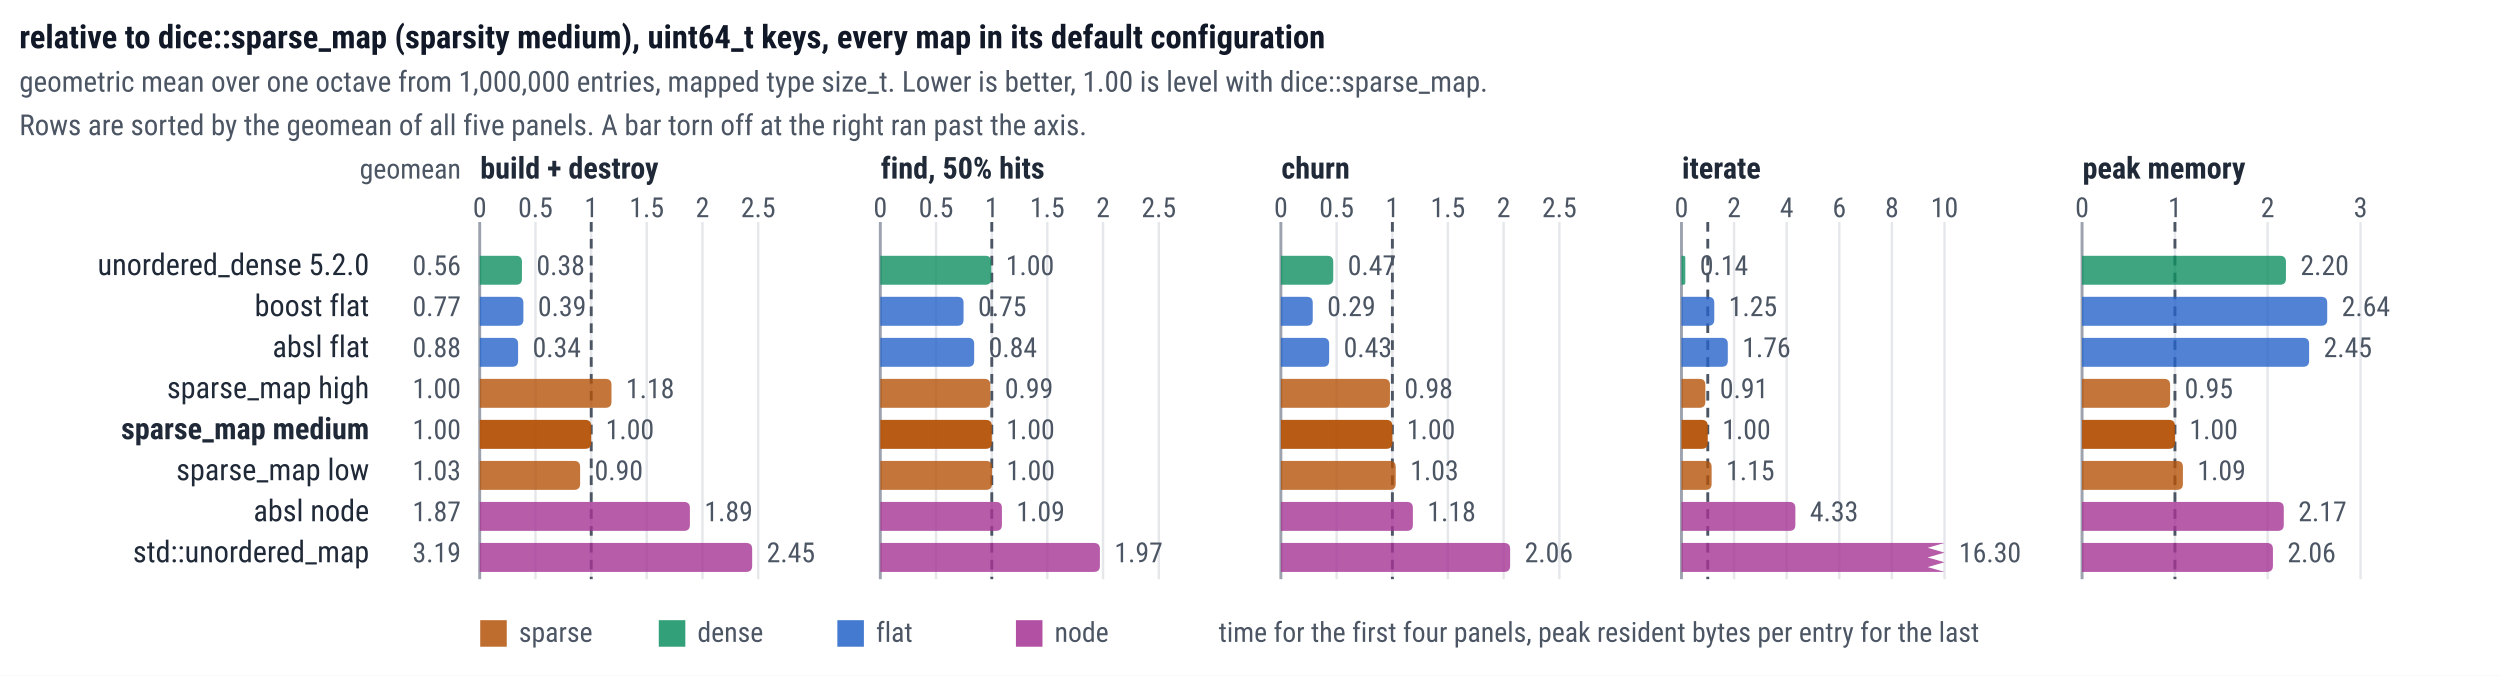
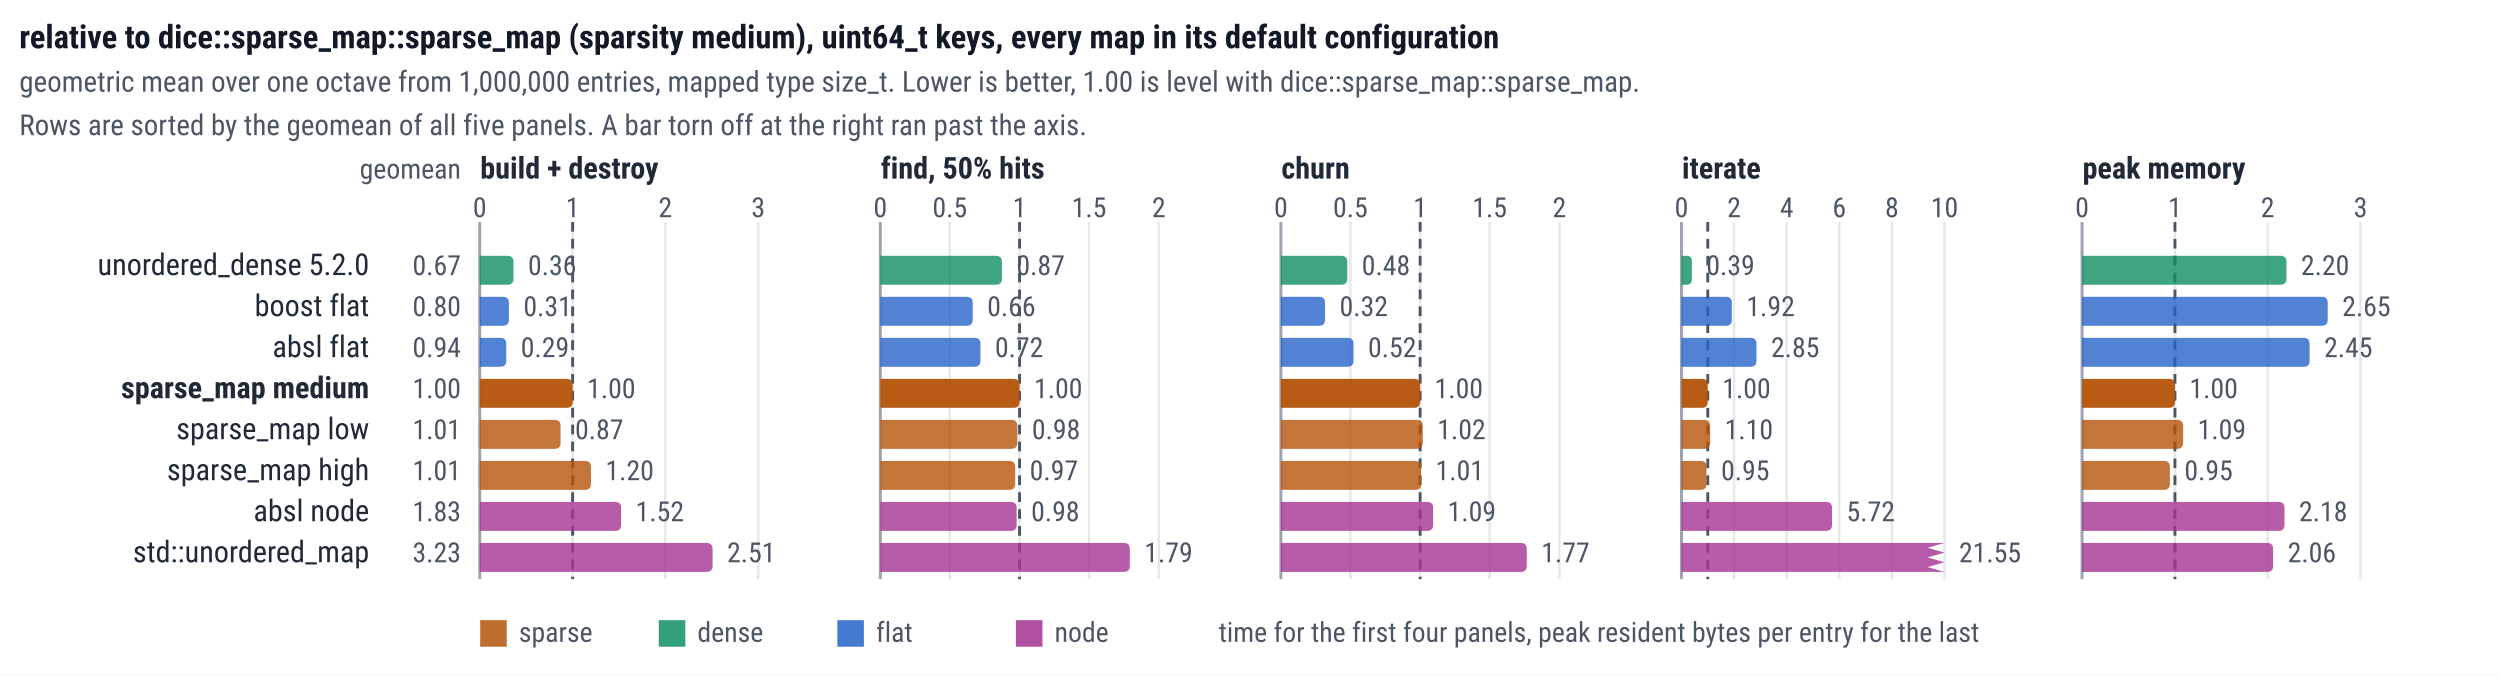
<svg xmlns="http://www.w3.org/2000/svg" viewBox="0 0 1036 280" width="1036" height="280" font-family="Roboto Condensed, Noto Sans Condensed, DejaVu Sans Condensed, Liberation Sans Narrow, Arial Narrow, Avenir Next Condensed, Inter, system-ui, sans-serif" font-size="12">
  <rect fill="#ffffff" width="1036" height="280" />
-   <text x="8" y="20" fill="#111827" font-size="13.5" font-weight="600">relative to dice::sparse_map (sparsity medium), uint64_t keys, every map in its default configuration</text>
-   <text x="8" y="38" fill="#4b5563" font-size="12">geometric mean over one octave from 1,000,000 entries, mapped type size_t. Lower is better, 1.00 is level with dice::sparse_map.</text>
+   <text x="8" y="20" fill="#111827" font-size="13.5" font-weight="600">relative to dice::sparse_map::sparse_map (sparsity medium), uint64_t keys, every map in its default configuration</text>
+   <text x="8" y="38" fill="#4b5563" font-size="12">geometric mean over one octave from 1,000,000 entries, mapped type size_t. Lower is better, 1.00 is level with dice::sparse_map::sparse_map.</text>
  <text x="8" y="56" fill="#4b5563" font-size="12">Rows are sorted by the geomean of all five panels. A bar torn off at the right ran past the axis.</text>
  <text x="199" y="74" fill="#1f2937" font-size="12.5" font-weight="600">build + destroy</text>
  <line x1="198.8" y1="92" x2="198.8" y2="240" stroke="#e5e7eb" />
  <text x="198.8" y="90" fill="#4b5563" font-size="11.5" text-anchor="middle">0</text>
-   <line x1="221.9" y1="92" x2="221.9" y2="240" stroke="#e5e7eb" />
-   <text x="221.9" y="90" fill="#4b5563" font-size="11.5" text-anchor="middle">0.5</text>
-   <line x1="245.0" y1="92" x2="245.0" y2="240" stroke="#e5e7eb" />
-   <text x="245.0" y="90" fill="#4b5563" font-size="11.5" text-anchor="middle">1</text>
-   <line x1="268.0" y1="92" x2="268.0" y2="240" stroke="#e5e7eb" />
-   <text x="268.0" y="90" fill="#4b5563" font-size="11.5" text-anchor="middle">1.5</text>
-   <line x1="291.1" y1="92" x2="291.1" y2="240" stroke="#e5e7eb" />
-   <text x="291.1" y="90" fill="#4b5563" font-size="11.5" text-anchor="middle">2</text>
+   <line x1="237.3" y1="92" x2="237.3" y2="240" stroke="#e5e7eb" />
+   <text x="237.3" y="90" fill="#4b5563" font-size="11.5" text-anchor="middle">1</text>
+   <line x1="275.7" y1="92" x2="275.7" y2="240" stroke="#e5e7eb" />
+   <text x="275.7" y="90" fill="#4b5563" font-size="11.5" text-anchor="middle">2</text>
  <line x1="314.2" y1="92" x2="314.2" y2="240" stroke="#e5e7eb" />
-   <text x="314.2" y="90" fill="#4b5563" font-size="11.5" text-anchor="middle">2.5</text>
-   <line x1="245.0" y1="92" x2="245.0" y2="240" stroke="#4b5563" stroke-width="1.2" stroke-dasharray="4 3" />
+   <text x="314.2" y="90" fill="#4b5563" font-size="11.5" text-anchor="middle">3</text>
+   <line x1="237.3" y1="92" x2="237.3" y2="240" stroke="#4b5563" stroke-width="1.2" stroke-dasharray="4 3" />
  <line x1="198.8" y1="92" x2="198.8" y2="240" stroke="#9ca3af" stroke-width="1.2" />
-   <path d="M198.8,106.0 L213.8,106.0 Q216.3,106.0 216.3,108.5 L216.3,115.5 Q216.3,118.0 213.8,118.0 L198.8,118.0 Z" fill="#0e8f60" opacity="0.8" />
-   <text x="222.3" y="114" fill="#4b5563" font-size="11.5">0.38</text>
-   <path d="M198.8,123.0 L214.4,123.0 Q216.9,123.0 216.9,125.5 L216.9,132.5 Q216.9,135.0 214.4,135.0 L198.8,135.0 Z" fill="#2563c9" opacity="0.8" />
-   <text x="222.9" y="131" fill="#4b5563" font-size="11.5">0.39</text>
-   <path d="M198.8,140.0 L212.2,140.0 Q214.7,140.0 214.7,142.5 L214.7,149.5 Q214.7,152.0 212.2,152.0 L198.8,152.0 Z" fill="#2563c9" opacity="0.8" />
-   <text x="220.7" y="148" fill="#4b5563" font-size="11.5">0.34</text>
-   <path d="M198.8,157.0 L250.9,157.0 Q253.4,157.0 253.4,159.5 L253.4,166.5 Q253.4,169.0 250.9,169.0 L198.8,169.0 Z" fill="#b45309" opacity="0.8" />
-   <text x="259.4" y="165" fill="#4b5563" font-size="11.5">1.18</text>
-   <path d="M198.8,174.0 L242.5,174.0 Q245.0,174.0 245.0,176.5 L245.0,183.5 Q245.0,186.0 242.5,186.0 L198.8,186.0 Z" fill="#b45309" opacity="0.95" />
-   <text x="251.0" y="182" fill="#4b5563" font-size="11.5">1.00</text>
-   <path d="M198.8,191.0 L237.9,191.0 Q240.4,191.0 240.4,193.5 L240.4,200.5 Q240.4,203.0 237.9,203.0 L198.8,203.0 Z" fill="#b45309" opacity="0.8" />
-   <text x="246.4" y="199" fill="#4b5563" font-size="11.5">0.90</text>
-   <path d="M198.8,208.0 L283.4,208.0 Q285.9,208.0 285.9,210.5 L285.9,217.5 Q285.9,220.0 283.4,220.0 L198.8,220.0 Z" fill="#a53393" opacity="0.8" />
-   <text x="291.9" y="216" fill="#4b5563" font-size="11.5">1.89</text>
-   <path d="M198.8,225.0 L309.2,225.0 Q311.7,225.0 311.7,227.5 L311.7,234.5 Q311.7,237.0 309.2,237.0 L198.8,237.0 Z" fill="#a53393" opacity="0.8" />
-   <text x="317.7" y="233" fill="#4b5563" font-size="11.5">2.45</text>
+   <path d="M198.8,106.0 L210.3,106.0 Q212.8,106.0 212.8,108.5 L212.8,115.5 Q212.8,118.0 210.3,118.0 L198.8,118.0 Z" fill="#0e8f60" opacity="0.8" />
+   <text x="218.8" y="114" fill="#4b5563" font-size="11.5">0.36</text>
+   <path d="M198.8,123.0 L208.4,123.0 Q210.9,123.0 210.9,125.5 L210.9,132.5 Q210.9,135.0 208.4,135.0 L198.8,135.0 Z" fill="#2563c9" opacity="0.8" />
+   <text x="216.9" y="131" fill="#4b5563" font-size="11.5">0.31</text>
+   <path d="M198.8,140.0 L207.3,140.0 Q209.8,140.0 209.8,142.5 L209.8,149.5 Q209.8,152.0 207.3,152.0 L198.8,152.0 Z" fill="#2563c9" opacity="0.8" />
+   <text x="215.8" y="148" fill="#4b5563" font-size="11.5">0.29</text>
+   <path d="M198.8,157.0 L234.8,157.0 Q237.3,157.0 237.3,159.5 L237.3,166.5 Q237.3,169.0 234.8,169.0 L198.8,169.0 Z" fill="#b45309" opacity="0.95" />
+   <text x="243.3" y="165" fill="#4b5563" font-size="11.5">1.00</text>
+   <path d="M198.8,174.0 L229.8,174.0 Q232.3,174.0 232.3,176.5 L232.3,183.5 Q232.3,186.0 229.8,186.0 L198.8,186.0 Z" fill="#b45309" opacity="0.8" />
+   <text x="238.3" y="182" fill="#4b5563" font-size="11.5">0.87</text>
+   <path d="M198.8,191.0 L242.4,191.0 Q244.9,191.0 244.9,193.5 L244.9,200.5 Q244.9,203.0 242.4,203.0 L198.8,203.0 Z" fill="#b45309" opacity="0.8" />
+   <text x="250.9" y="199" fill="#4b5563" font-size="11.5">1.20</text>
+   <path d="M198.8,208.0 L254.9,208.0 Q257.4,208.0 257.4,210.5 L257.4,217.5 Q257.4,220.0 254.9,220.0 L198.8,220.0 Z" fill="#a53393" opacity="0.8" />
+   <text x="263.4" y="216" fill="#4b5563" font-size="11.5">1.52</text>
+   <path d="M198.8,225.0 L292.8,225.0 Q295.3,225.0 295.3,227.5 L295.3,234.5 Q295.3,237.0 292.8,237.0 L198.8,237.0 Z" fill="#a53393" opacity="0.8" />
+   <text x="301.3" y="233" fill="#4b5563" font-size="11.5">2.51</text>
  <text x="365" y="74" fill="#1f2937" font-size="12.5" font-weight="600">find, 50% hits</text>
  <line x1="364.8" y1="92" x2="364.8" y2="240" stroke="#e5e7eb" />
  <text x="364.8" y="90" fill="#4b5563" font-size="11.5" text-anchor="middle">0</text>
-   <line x1="387.9" y1="92" x2="387.9" y2="240" stroke="#e5e7eb" />
-   <text x="387.9" y="90" fill="#4b5563" font-size="11.5" text-anchor="middle">0.5</text>
-   <line x1="411.0" y1="92" x2="411.0" y2="240" stroke="#e5e7eb" />
-   <text x="411.0" y="90" fill="#4b5563" font-size="11.5" text-anchor="middle">1</text>
-   <line x1="434.0" y1="92" x2="434.0" y2="240" stroke="#e5e7eb" />
-   <text x="434.0" y="90" fill="#4b5563" font-size="11.5" text-anchor="middle">1.5</text>
-   <line x1="457.1" y1="92" x2="457.1" y2="240" stroke="#e5e7eb" />
-   <text x="457.1" y="90" fill="#4b5563" font-size="11.5" text-anchor="middle">2</text>
+   <line x1="393.6" y1="92" x2="393.6" y2="240" stroke="#e5e7eb" />
+   <text x="393.6" y="90" fill="#4b5563" font-size="11.5" text-anchor="middle">0.5</text>
+   <line x1="422.5" y1="92" x2="422.5" y2="240" stroke="#e5e7eb" />
+   <text x="422.5" y="90" fill="#4b5563" font-size="11.5" text-anchor="middle">1</text>
+   <line x1="451.3" y1="92" x2="451.3" y2="240" stroke="#e5e7eb" />
+   <text x="451.3" y="90" fill="#4b5563" font-size="11.5" text-anchor="middle">1.5</text>
  <line x1="480.2" y1="92" x2="480.2" y2="240" stroke="#e5e7eb" />
-   <text x="480.2" y="90" fill="#4b5563" font-size="11.5" text-anchor="middle">2.5</text>
-   <line x1="411.0" y1="92" x2="411.0" y2="240" stroke="#4b5563" stroke-width="1.2" stroke-dasharray="4 3" />
+   <text x="480.2" y="90" fill="#4b5563" font-size="11.5" text-anchor="middle">2</text>
+   <line x1="422.5" y1="92" x2="422.5" y2="240" stroke="#4b5563" stroke-width="1.2" stroke-dasharray="4 3" />
  <line x1="364.8" y1="92" x2="364.8" y2="240" stroke="#9ca3af" stroke-width="1.2" />
-   <path d="M364.8,106.0 L408.3,106.0 Q410.8,106.0 410.8,108.5 L410.8,115.5 Q410.8,118.0 408.3,118.0 L364.8,118.0 Z" fill="#0e8f60" opacity="0.8" />
-   <text x="416.8" y="114" fill="#4b5563" font-size="11.5">1.00</text>
-   <path d="M364.8,123.0 L396.8,123.0 Q399.3,123.0 399.3,125.5 L399.3,132.5 Q399.3,135.0 396.8,135.0 L364.8,135.0 Z" fill="#2563c9" opacity="0.8" />
-   <text x="405.3" y="131" fill="#4b5563" font-size="11.5">0.75</text>
-   <path d="M364.8,140.0 L401.2,140.0 Q403.7,140.0 403.7,142.5 L403.7,149.5 Q403.7,152.0 401.2,152.0 L364.8,152.0 Z" fill="#2563c9" opacity="0.8" />
-   <text x="409.7" y="148" fill="#4b5563" font-size="11.5">0.84</text>
-   <path d="M364.8,157.0 L407.9,157.0 Q410.4,157.0 410.4,159.5 L410.4,166.5 Q410.4,169.0 407.9,169.0 L364.8,169.0 Z" fill="#b45309" opacity="0.8" />
-   <text x="416.4" y="165" fill="#4b5563" font-size="11.5">0.99</text>
-   <path d="M364.8,174.0 L408.5,174.0 Q411.0,174.0 411.0,176.5 L411.0,183.5 Q411.0,186.0 408.5,186.0 L364.8,186.0 Z" fill="#b45309" opacity="0.95" />
-   <text x="417.0" y="182" fill="#4b5563" font-size="11.5">1.00</text>
-   <path d="M364.8,191.0 L408.6,191.0 Q411.1,191.0 411.1,193.5 L411.1,200.5 Q411.1,203.0 408.6,203.0 L364.8,203.0 Z" fill="#b45309" opacity="0.8" />
-   <text x="417.1" y="199" fill="#4b5563" font-size="11.5">1.00</text>
-   <path d="M364.8,208.0 L412.7,208.0 Q415.2,208.0 415.2,210.5 L415.2,217.5 Q415.2,220.0 412.7,220.0 L364.8,220.0 Z" fill="#a53393" opacity="0.8" />
-   <text x="421.2" y="216" fill="#4b5563" font-size="11.5">1.09</text>
-   <path d="M364.8,225.0 L453.3,225.0 Q455.8,225.0 455.8,227.5 L455.8,234.5 Q455.8,237.0 453.3,237.0 L364.8,237.0 Z" fill="#a53393" opacity="0.8" />
-   <text x="461.8" y="233" fill="#4b5563" font-size="11.5">1.97</text>
+   <path d="M364.8,106.0 L412.7,106.0 Q415.2,106.0 415.2,108.5 L415.2,115.5 Q415.2,118.0 412.7,118.0 L364.8,118.0 Z" fill="#0e8f60" opacity="0.8" />
+   <text x="421.2" y="114" fill="#4b5563" font-size="11.5">0.87</text>
+   <path d="M364.8,123.0 L400.6,123.0 Q403.1,123.0 403.1,125.5 L403.1,132.5 Q403.1,135.0 400.6,135.0 L364.8,135.0 Z" fill="#2563c9" opacity="0.8" />
+   <text x="409.1" y="131" fill="#4b5563" font-size="11.5">0.66</text>
+   <path d="M364.8,140.0 L403.8,140.0 Q406.3,140.0 406.3,142.5 L406.3,149.5 Q406.3,152.0 403.8,152.0 L364.8,152.0 Z" fill="#2563c9" opacity="0.8" />
+   <text x="412.3" y="148" fill="#4b5563" font-size="11.5">0.72</text>
+   <path d="M364.8,157.0 L420.0,157.0 Q422.5,157.0 422.5,159.5 L422.5,166.5 Q422.5,169.0 420.0,169.0 L364.8,169.0 Z" fill="#b45309" opacity="0.95" />
+   <text x="428.5" y="165" fill="#4b5563" font-size="11.5">1.00</text>
+   <path d="M364.8,174.0 L419.1,174.0 Q421.6,174.0 421.6,176.5 L421.6,183.5 Q421.6,186.0 419.1,186.0 L364.8,186.0 Z" fill="#b45309" opacity="0.8" />
+   <text x="427.6" y="182" fill="#4b5563" font-size="11.5">0.98</text>
+   <path d="M364.8,191.0 L418.2,191.0 Q420.7,191.0 420.7,193.5 L420.7,200.5 Q420.7,203.0 418.2,203.0 L364.8,203.0 Z" fill="#b45309" opacity="0.8" />
+   <text x="426.7" y="199" fill="#4b5563" font-size="11.5">0.97</text>
+   <path d="M364.8,208.0 L418.8,208.0 Q421.3,208.0 421.3,210.5 L421.3,217.5 Q421.3,220.0 418.8,220.0 L364.8,220.0 Z" fill="#a53393" opacity="0.8" />
+   <text x="427.3" y="216" fill="#4b5563" font-size="11.5">0.98</text>
+   <path d="M364.8,225.0 L465.7,225.0 Q468.2,225.0 468.2,227.5 L468.2,234.5 Q468.2,237.0 465.7,237.0 L364.8,237.0 Z" fill="#a53393" opacity="0.8" />
+   <text x="474.2" y="233" fill="#4b5563" font-size="11.5">1.79</text>
  <text x="531" y="74" fill="#1f2937" font-size="12.5" font-weight="600">churn</text>
  <line x1="530.8" y1="92" x2="530.8" y2="240" stroke="#e5e7eb" />
  <text x="530.8" y="90" fill="#4b5563" font-size="11.5" text-anchor="middle">0</text>
-   <line x1="553.9" y1="92" x2="553.9" y2="240" stroke="#e5e7eb" />
-   <text x="553.9" y="90" fill="#4b5563" font-size="11.5" text-anchor="middle">0.5</text>
-   <line x1="577.0" y1="92" x2="577.0" y2="240" stroke="#e5e7eb" />
-   <text x="577.0" y="90" fill="#4b5563" font-size="11.5" text-anchor="middle">1</text>
-   <line x1="600.0" y1="92" x2="600.0" y2="240" stroke="#e5e7eb" />
-   <text x="600.0" y="90" fill="#4b5563" font-size="11.5" text-anchor="middle">1.5</text>
-   <line x1="623.1" y1="92" x2="623.1" y2="240" stroke="#e5e7eb" />
-   <text x="623.1" y="90" fill="#4b5563" font-size="11.5" text-anchor="middle">2</text>
+   <line x1="559.6" y1="92" x2="559.6" y2="240" stroke="#e5e7eb" />
+   <text x="559.6" y="90" fill="#4b5563" font-size="11.5" text-anchor="middle">0.5</text>
+   <line x1="588.5" y1="92" x2="588.5" y2="240" stroke="#e5e7eb" />
+   <text x="588.5" y="90" fill="#4b5563" font-size="11.5" text-anchor="middle">1</text>
+   <line x1="617.3" y1="92" x2="617.3" y2="240" stroke="#e5e7eb" />
+   <text x="617.3" y="90" fill="#4b5563" font-size="11.5" text-anchor="middle">1.5</text>
  <line x1="646.2" y1="92" x2="646.2" y2="240" stroke="#e5e7eb" />
-   <text x="646.2" y="90" fill="#4b5563" font-size="11.5" text-anchor="middle">2.5</text>
-   <line x1="577.0" y1="92" x2="577.0" y2="240" stroke="#4b5563" stroke-width="1.2" stroke-dasharray="4 3" />
+   <text x="646.2" y="90" fill="#4b5563" font-size="11.5" text-anchor="middle">2</text>
+   <line x1="588.5" y1="92" x2="588.5" y2="240" stroke="#4b5563" stroke-width="1.2" stroke-dasharray="4 3" />
  <line x1="530.8" y1="92" x2="530.8" y2="240" stroke="#9ca3af" stroke-width="1.2" />
-   <path d="M530.8,106.0 L550.0,106.0 Q552.5,106.0 552.5,108.5 L552.5,115.5 Q552.5,118.0 550.0,118.0 L530.8,118.0 Z" fill="#0e8f60" opacity="0.8" />
-   <text x="558.5" y="114" fill="#4b5563" font-size="11.5">0.47</text>
-   <path d="M530.8,123.0 L541.5,123.0 Q544.0,123.0 544.0,125.5 L544.0,132.5 Q544.0,135.0 541.5,135.0 L530.8,135.0 Z" fill="#2563c9" opacity="0.8" />
-   <text x="550.0" y="131" fill="#4b5563" font-size="11.5">0.29</text>
-   <path d="M530.8,140.0 L548.3,140.0 Q550.8,140.0 550.8,142.5 L550.8,149.5 Q550.8,152.0 548.3,152.0 L530.8,152.0 Z" fill="#2563c9" opacity="0.8" />
-   <text x="556.8" y="148" fill="#4b5563" font-size="11.5">0.43</text>
-   <path d="M530.8,157.0 L573.5,157.0 Q576.0,157.0 576.0,159.5 L576.0,166.5 Q576.0,169.0 573.5,169.0 L530.8,169.0 Z" fill="#b45309" opacity="0.8" />
-   <text x="582.0" y="165" fill="#4b5563" font-size="11.5">0.98</text>
-   <path d="M530.8,174.0 L574.5,174.0 Q577.0,174.0 577.0,176.5 L577.0,183.5 Q577.0,186.0 574.5,186.0 L530.8,186.0 Z" fill="#b45309" opacity="0.95" />
-   <text x="583.0" y="182" fill="#4b5563" font-size="11.5">1.00</text>
-   <path d="M530.8,191.0 L575.9,191.0 Q578.4,191.0 578.4,193.5 L578.4,200.5 Q578.4,203.0 575.9,203.0 L530.8,203.0 Z" fill="#b45309" opacity="0.8" />
-   <text x="584.4" y="199" fill="#4b5563" font-size="11.5">1.03</text>
-   <path d="M530.8,208.0 L583.0,208.0 Q585.5,208.0 585.5,210.5 L585.5,217.5 Q585.5,220.0 583.0,220.0 L530.8,220.0 Z" fill="#a53393" opacity="0.8" />
-   <text x="591.5" y="216" fill="#4b5563" font-size="11.5">1.18</text>
-   <path d="M530.8,225.0 L623.3,225.0 Q625.8,225.0 625.8,227.5 L625.8,234.5 Q625.8,237.0 623.3,237.0 L530.8,237.0 Z" fill="#a53393" opacity="0.8" />
-   <text x="631.8" y="233" fill="#4b5563" font-size="11.5">2.06</text>
+   <path d="M530.8,106.0 L555.8,106.0 Q558.3,106.0 558.3,108.5 L558.3,115.5 Q558.3,118.0 555.8,118.0 L530.8,118.0 Z" fill="#0e8f60" opacity="0.8" />
+   <text x="564.3" y="114" fill="#4b5563" font-size="11.5">0.48</text>
+   <path d="M530.8,123.0 L546.6,123.0 Q549.1,123.0 549.1,125.5 L549.1,132.5 Q549.1,135.0 546.6,135.0 L530.8,135.0 Z" fill="#2563c9" opacity="0.8" />
+   <text x="555.1" y="131" fill="#4b5563" font-size="11.5">0.32</text>
+   <path d="M530.8,140.0 L558.4,140.0 Q560.9,140.0 560.9,142.5 L560.9,149.5 Q560.9,152.0 558.4,152.0 L530.8,152.0 Z" fill="#2563c9" opacity="0.8" />
+   <text x="566.9" y="148" fill="#4b5563" font-size="11.5">0.52</text>
+   <path d="M530.8,157.0 L586.0,157.0 Q588.5,157.0 588.5,159.5 L588.5,166.5 Q588.5,169.0 586.0,169.0 L530.8,169.0 Z" fill="#b45309" opacity="0.95" />
+   <text x="594.5" y="165" fill="#4b5563" font-size="11.5">1.00</text>
+   <path d="M530.8,174.0 L587.1,174.0 Q589.6,174.0 589.6,176.5 L589.6,183.5 Q589.6,186.0 587.1,186.0 L530.8,186.0 Z" fill="#b45309" opacity="0.8" />
+   <text x="595.6" y="182" fill="#4b5563" font-size="11.5">1.02</text>
+   <path d="M530.8,191.0 L586.4,191.0 Q588.9,191.0 588.9,193.5 L588.9,200.5 Q588.9,203.0 586.4,203.0 L530.8,203.0 Z" fill="#b45309" opacity="0.8" />
+   <text x="594.9" y="199" fill="#4b5563" font-size="11.5">1.01</text>
+   <path d="M530.8,208.0 L591.4,208.0 Q593.9,208.0 593.9,210.5 L593.9,217.5 Q593.9,220.0 591.4,220.0 L530.8,220.0 Z" fill="#a53393" opacity="0.8" />
+   <text x="599.9" y="216" fill="#4b5563" font-size="11.5">1.09</text>
+   <path d="M530.8,225.0 L630.2,225.0 Q632.7,225.0 632.7,227.5 L632.7,234.5 Q632.7,237.0 630.2,237.0 L530.8,237.0 Z" fill="#a53393" opacity="0.8" />
+   <text x="638.7" y="233" fill="#4b5563" font-size="11.5">1.77</text>
  <text x="697" y="74" fill="#1f2937" font-size="12.5" font-weight="600">iterate</text>
  <line x1="696.8" y1="92" x2="696.8" y2="240" stroke="#e5e7eb" />
  <text x="696.8" y="90" fill="#4b5563" font-size="11.5" text-anchor="middle">0</text>
  <line x1="718.6" y1="92" x2="718.6" y2="240" stroke="#e5e7eb" />
  <text x="718.6" y="90" fill="#4b5563" font-size="11.5" text-anchor="middle">2</text>
  <line x1="740.4" y1="92" x2="740.4" y2="240" stroke="#e5e7eb" />
  <text x="740.4" y="90" fill="#4b5563" font-size="11.5" text-anchor="middle">4</text>
  <line x1="762.2" y1="92" x2="762.2" y2="240" stroke="#e5e7eb" />
  <text x="762.2" y="90" fill="#4b5563" font-size="11.5" text-anchor="middle">6</text>
  <line x1="784.0" y1="92" x2="784.0" y2="240" stroke="#e5e7eb" />
  <text x="784.0" y="90" fill="#4b5563" font-size="11.5" text-anchor="middle">8</text>
  <line x1="805.8" y1="92" x2="805.8" y2="240" stroke="#e5e7eb" />
  <text x="805.8" y="90" fill="#4b5563" font-size="11.5" text-anchor="middle">10</text>
  <line x1="707.7" y1="92" x2="707.7" y2="240" stroke="#4b5563" stroke-width="1.2" stroke-dasharray="4 3" />
  <line x1="696.8" y1="92" x2="696.8" y2="240" stroke="#9ca3af" stroke-width="1.2" />
-   <path d="M696.8,106.0 L697.6,106.0 Q698.4,106.0 698.4,106.8 L698.4,117.2 Q698.4,118.0 697.6,118.0 L696.8,118.0 Z" fill="#0e8f60" opacity="0.8" />
-   <text x="704.4" y="114" fill="#4b5563" font-size="11.5">0.14</text>
-   <path d="M696.8,123.0 L707.9,123.0 Q710.4,123.0 710.4,125.5 L710.4,132.5 Q710.4,135.0 707.9,135.0 L696.8,135.0 Z" fill="#2563c9" opacity="0.8" />
-   <text x="716.4" y="131" fill="#4b5563" font-size="11.5">1.25</text>
-   <path d="M696.8,140.0 L713.5,140.0 Q716.0,140.0 716.0,142.5 L716.0,149.5 Q716.0,152.0 713.5,152.0 L696.8,152.0 Z" fill="#2563c9" opacity="0.8" />
-   <text x="722.0" y="148" fill="#4b5563" font-size="11.5">1.76</text>
-   <path d="M696.8,157.0 L704.2,157.0 Q706.7,157.0 706.7,159.5 L706.7,166.5 Q706.7,169.0 704.2,169.0 L696.8,169.0 Z" fill="#b45309" opacity="0.8" />
-   <text x="712.7" y="165" fill="#4b5563" font-size="11.5">0.91</text>
-   <path d="M696.8,174.0 L705.2,174.0 Q707.7,174.0 707.7,176.5 L707.7,183.5 Q707.7,186.0 705.2,186.0 L696.8,186.0 Z" fill="#b45309" opacity="0.95" />
-   <text x="713.7" y="182" fill="#4b5563" font-size="11.5">1.00</text>
-   <path d="M696.8,191.0 L706.8,191.0 Q709.3,191.0 709.3,193.5 L709.3,200.5 Q709.3,203.0 706.8,203.0 L696.8,203.0 Z" fill="#b45309" opacity="0.8" />
-   <text x="715.3" y="199" fill="#4b5563" font-size="11.5">1.15</text>
-   <path d="M696.8,208.0 L741.5,208.0 Q744.0,208.0 744.0,210.5 L744.0,217.5 Q744.0,220.0 741.5,220.0 L696.8,220.0 Z" fill="#a53393" opacity="0.8" />
-   <text x="750.0" y="216" fill="#4b5563" font-size="11.5">4.33</text>
+   <path d="M696.8,106.0 L698.9,106.0 Q701.1,106.0 701.1,108.1 L701.1,115.9 Q701.1,118.0 698.9,118.0 L696.8,118.0 Z" fill="#0e8f60" opacity="0.8" />
+   <text x="707.1" y="114" fill="#4b5563" font-size="11.5">0.39</text>
+   <path d="M696.8,123.0 L715.2,123.0 Q717.7,123.0 717.7,125.5 L717.7,132.5 Q717.7,135.0 715.2,135.0 L696.8,135.0 Z" fill="#2563c9" opacity="0.8" />
+   <text x="723.7" y="131" fill="#4b5563" font-size="11.5">1.92</text>
+   <path d="M696.8,140.0 L725.4,140.0 Q727.9,140.0 727.9,142.5 L727.9,149.5 Q727.9,152.0 725.4,152.0 L696.8,152.0 Z" fill="#2563c9" opacity="0.8" />
+   <text x="733.9" y="148" fill="#4b5563" font-size="11.5">2.85</text>
+   <path d="M696.8,157.0 L705.2,157.0 Q707.7,157.0 707.7,159.5 L707.7,166.5 Q707.7,169.0 705.2,169.0 L696.8,169.0 Z" fill="#b45309" opacity="0.95" />
+   <text x="713.7" y="165" fill="#4b5563" font-size="11.5">1.00</text>
+   <path d="M696.8,174.0 L706.2,174.0 Q708.7,174.0 708.7,176.5 L708.7,183.5 Q708.7,186.0 706.2,186.0 L696.8,186.0 Z" fill="#b45309" opacity="0.8" />
+   <text x="714.7" y="182" fill="#4b5563" font-size="11.5">1.10</text>
+   <path d="M696.8,191.0 L704.7,191.0 Q707.2,191.0 707.2,193.5 L707.2,200.5 Q707.2,203.0 704.7,203.0 L696.8,203.0 Z" fill="#b45309" opacity="0.8" />
+   <text x="713.2" y="199" fill="#4b5563" font-size="11.5">0.95</text>
+   <path d="M696.8,208.0 L756.7,208.0 Q759.2,208.0 759.2,210.5 L759.2,217.5 Q759.2,220.0 756.7,220.0 L696.8,220.0 Z" fill="#a53393" opacity="0.8" />
+   <text x="765.2" y="216" fill="#4b5563" font-size="11.5">5.72</text>
  <path d="M696.8,225.0 L805.8,225.0 L798.8,227.0 L805.8,229.0 L798.8,231.0 L805.8,233.0 L798.8,235.0 L805.8,237.0 L696.8,237.0 Z" fill="#a53393" opacity="0.8" />
-   <text x="811.8" y="233" fill="#4b5563" font-size="11.5">16.30</text>
+   <text x="811.8" y="233" fill="#4b5563" font-size="11.5">21.55</text>
  <text x="863" y="74" fill="#1f2937" font-size="12.5" font-weight="600">peak memory</text>
  <line x1="862.8" y1="92" x2="862.8" y2="240" stroke="#e5e7eb" />
  <text x="862.8" y="90" fill="#4b5563" font-size="11.5" text-anchor="middle">0</text>
  <line x1="901.3" y1="92" x2="901.3" y2="240" stroke="#e5e7eb" />
  <text x="901.3" y="90" fill="#4b5563" font-size="11.5" text-anchor="middle">1</text>
  <line x1="939.7" y1="92" x2="939.7" y2="240" stroke="#e5e7eb" />
  <text x="939.7" y="90" fill="#4b5563" font-size="11.5" text-anchor="middle">2</text>
  <line x1="978.2" y1="92" x2="978.2" y2="240" stroke="#e5e7eb" />
  <text x="978.2" y="90" fill="#4b5563" font-size="11.5" text-anchor="middle">3</text>
  <line x1="901.3" y1="92" x2="901.3" y2="240" stroke="#4b5563" stroke-width="1.2" stroke-dasharray="4 3" />
  <line x1="862.8" y1="92" x2="862.8" y2="240" stroke="#9ca3af" stroke-width="1.2" />
-   <path d="M862.8,106.0 L944.8,106.0 Q947.3,106.0 947.3,108.5 L947.3,115.5 Q947.3,118.0 944.8,118.0 L862.8,118.0 Z" fill="#0e8f60" opacity="0.8" />
-   <text x="953.3" y="114" fill="#4b5563" font-size="11.5">2.20</text>
-   <path d="M862.8,123.0 L961.9,123.0 Q964.4,123.0 964.4,125.5 L964.4,132.5 Q964.4,135.0 961.9,135.0 L862.8,135.0 Z" fill="#2563c9" opacity="0.8" />
-   <text x="970.4" y="131" fill="#4b5563" font-size="11.5">2.64</text>
-   <path d="M862.8,140.0 L954.4,140.0 Q956.9,140.0 956.9,142.5 L956.9,149.5 Q956.9,152.0 954.4,152.0 L862.8,152.0 Z" fill="#2563c9" opacity="0.8" />
-   <text x="962.9" y="148" fill="#4b5563" font-size="11.5">2.45</text>
-   <path d="M862.8,157.0 L896.8,157.0 Q899.3,157.0 899.3,159.5 L899.3,166.5 Q899.3,169.0 896.8,169.0 L862.8,169.0 Z" fill="#b45309" opacity="0.8" />
-   <text x="905.3" y="165" fill="#4b5563" font-size="11.5">0.95</text>
-   <path d="M862.8,174.0 L898.8,174.0 Q901.3,174.0 901.3,176.5 L901.3,183.5 Q901.3,186.0 898.8,186.0 L862.8,186.0 Z" fill="#b45309" opacity="0.95" />
-   <text x="907.3" y="182" fill="#4b5563" font-size="11.5">1.00</text>
-   <path d="M862.8,191.0 L902.1,191.0 Q904.6,191.0 904.6,193.5 L904.6,200.5 Q904.6,203.0 902.1,203.0 L862.8,203.0 Z" fill="#b45309" opacity="0.8" />
-   <text x="910.6" y="199" fill="#4b5563" font-size="11.5">1.09</text>
-   <path d="M862.8,208.0 L943.9,208.0 Q946.4,208.0 946.4,210.5 L946.4,217.5 Q946.4,220.0 943.9,220.0 L862.8,220.0 Z" fill="#a53393" opacity="0.8" />
-   <text x="952.4" y="216" fill="#4b5563" font-size="11.5">2.17</text>
-   <path d="M862.8,225.0 L939.4,225.0 Q941.9,225.0 941.9,227.5 L941.9,234.5 Q941.9,237.0 939.4,237.0 L862.8,237.0 Z" fill="#a53393" opacity="0.8" />
-   <text x="947.9" y="233" fill="#4b5563" font-size="11.5">2.06</text>
+   <path d="M862.8,106.0 L945.0,106.0 Q947.5,106.0 947.5,108.5 L947.5,115.5 Q947.5,118.0 945.0,118.0 L862.8,118.0 Z" fill="#0e8f60" opacity="0.8" />
+   <text x="953.5" y="114" fill="#4b5563" font-size="11.5">2.20</text>
+   <path d="M862.8,123.0 L962.1,123.0 Q964.6,123.0 964.6,125.5 L964.6,132.5 Q964.6,135.0 962.1,135.0 L862.8,135.0 Z" fill="#2563c9" opacity="0.8" />
+   <text x="970.6" y="131" fill="#4b5563" font-size="11.5">2.65</text>
+   <path d="M862.8,140.0 L954.6,140.0 Q957.1,140.0 957.1,142.5 L957.1,149.5 Q957.1,152.0 954.6,152.0 L862.8,152.0 Z" fill="#2563c9" opacity="0.8" />
+   <text x="963.1" y="148" fill="#4b5563" font-size="11.5">2.45</text>
+   <path d="M862.8,157.0 L898.8,157.0 Q901.3,157.0 901.3,159.5 L901.3,166.5 Q901.3,169.0 898.8,169.0 L862.8,169.0 Z" fill="#b45309" opacity="0.95" />
+   <text x="907.3" y="165" fill="#4b5563" font-size="11.5">1.00</text>
+   <path d="M862.8,174.0 L902.2,174.0 Q904.7,174.0 904.7,176.5 L904.7,183.5 Q904.7,186.0 902.2,186.0 L862.8,186.0 Z" fill="#b45309" opacity="0.8" />
+   <text x="910.7" y="182" fill="#4b5563" font-size="11.5">1.09</text>
+   <path d="M862.8,191.0 L896.7,191.0 Q899.2,191.0 899.2,193.5 L899.2,200.5 Q899.2,203.0 896.7,203.0 L862.8,203.0 Z" fill="#b45309" opacity="0.8" />
+   <text x="905.2" y="199" fill="#4b5563" font-size="11.5">0.95</text>
+   <path d="M862.8,208.0 L944.2,208.0 Q946.7,208.0 946.7,210.5 L946.7,217.5 Q946.7,220.0 944.2,220.0 L862.8,220.0 Z" fill="#a53393" opacity="0.8" />
+   <text x="952.7" y="216" fill="#4b5563" font-size="11.5">2.18</text>
+   <path d="M862.8,225.0 L939.5,225.0 Q942.0,225.0 942.0,227.5 L942.0,234.5 Q942.0,237.0 939.5,237.0 L862.8,237.0 Z" fill="#a53393" opacity="0.8" />
+   <text x="948.0" y="233" fill="#4b5563" font-size="11.5">2.06</text>
  <text x="191" y="74" fill="#4b5563" font-size="11.5" text-anchor="end">geomean</text>
  <text x="153" y="114" fill="#1f2937" font-size="12.5" text-anchor="end">unordered_dense 5.2.0</text>
-   <text x="191" y="114" fill="#4b5563" font-size="11.5" text-anchor="end">0.56</text>
+   <text x="191" y="114" fill="#4b5563" font-size="11.5" text-anchor="end">0.67</text>
  <text x="153" y="131" fill="#1f2937" font-size="12.5" text-anchor="end">boost flat</text>
-   <text x="191" y="131" fill="#4b5563" font-size="11.5" text-anchor="end">0.77</text>
+   <text x="191" y="131" fill="#4b5563" font-size="11.5" text-anchor="end">0.80</text>
  <text x="153" y="148" fill="#1f2937" font-size="12.5" text-anchor="end">absl flat</text>
-   <text x="191" y="148" fill="#4b5563" font-size="11.5" text-anchor="end">0.88</text>
-   <text x="153" y="165" fill="#1f2937" font-size="12.5" text-anchor="end">sparse_map high</text>
+   <text x="191" y="148" fill="#4b5563" font-size="11.5" text-anchor="end">0.94</text>
+   <text x="153" y="165" fill="#1f2937" font-size="12.5" text-anchor="end" font-weight="600">sparse_map medium</text>
  <text x="191" y="165" fill="#4b5563" font-size="11.5" text-anchor="end">1.00</text>
-   <text x="153" y="182" fill="#1f2937" font-size="12.5" text-anchor="end" font-weight="600">sparse_map medium</text>
-   <text x="191" y="182" fill="#4b5563" font-size="11.5" text-anchor="end">1.00</text>
-   <text x="153" y="199" fill="#1f2937" font-size="12.5" text-anchor="end">sparse_map low</text>
-   <text x="191" y="199" fill="#4b5563" font-size="11.5" text-anchor="end">1.03</text>
+   <text x="153" y="182" fill="#1f2937" font-size="12.5" text-anchor="end">sparse_map low</text>
+   <text x="191" y="182" fill="#4b5563" font-size="11.5" text-anchor="end">1.01</text>
+   <text x="153" y="199" fill="#1f2937" font-size="12.5" text-anchor="end">sparse_map high</text>
+   <text x="191" y="199" fill="#4b5563" font-size="11.5" text-anchor="end">1.01</text>
  <text x="153" y="216" fill="#1f2937" font-size="12.5" text-anchor="end">absl node</text>
-   <text x="191" y="216" fill="#4b5563" font-size="11.5" text-anchor="end">1.87</text>
+   <text x="191" y="216" fill="#4b5563" font-size="11.5" text-anchor="end">1.83</text>
  <text x="153" y="233" fill="#1f2937" font-size="12.5" text-anchor="end">std::unordered_map</text>
-   <text x="191" y="233" fill="#4b5563" font-size="11.5" text-anchor="end">3.19</text>
+   <text x="191" y="233" fill="#4b5563" font-size="11.5" text-anchor="end">3.23</text>
  <rect x="199" y="257" width="11" height="11" fill="#b45309" opacity="0.85" />
  <text x="215" y="266" fill="#4b5563" font-size="11.5">sparse</text>
  <rect x="273" y="257" width="11" height="11" fill="#0e8f60" opacity="0.85" />
  <text x="289" y="266" fill="#4b5563" font-size="11.5">dense</text>
  <rect x="347" y="257" width="11" height="11" fill="#2563c9" opacity="0.85" />
  <text x="363" y="266" fill="#4b5563" font-size="11.5">flat</text>
  <rect x="421" y="257" width="11" height="11" fill="#a53393" opacity="0.85" />
  <text x="437" y="266" fill="#4b5563" font-size="11.5">node</text>
  <text x="505" y="266" fill="#4b5563" font-size="11.5">time for the first four panels, peak resident bytes per entry for the last</text>
</svg>
